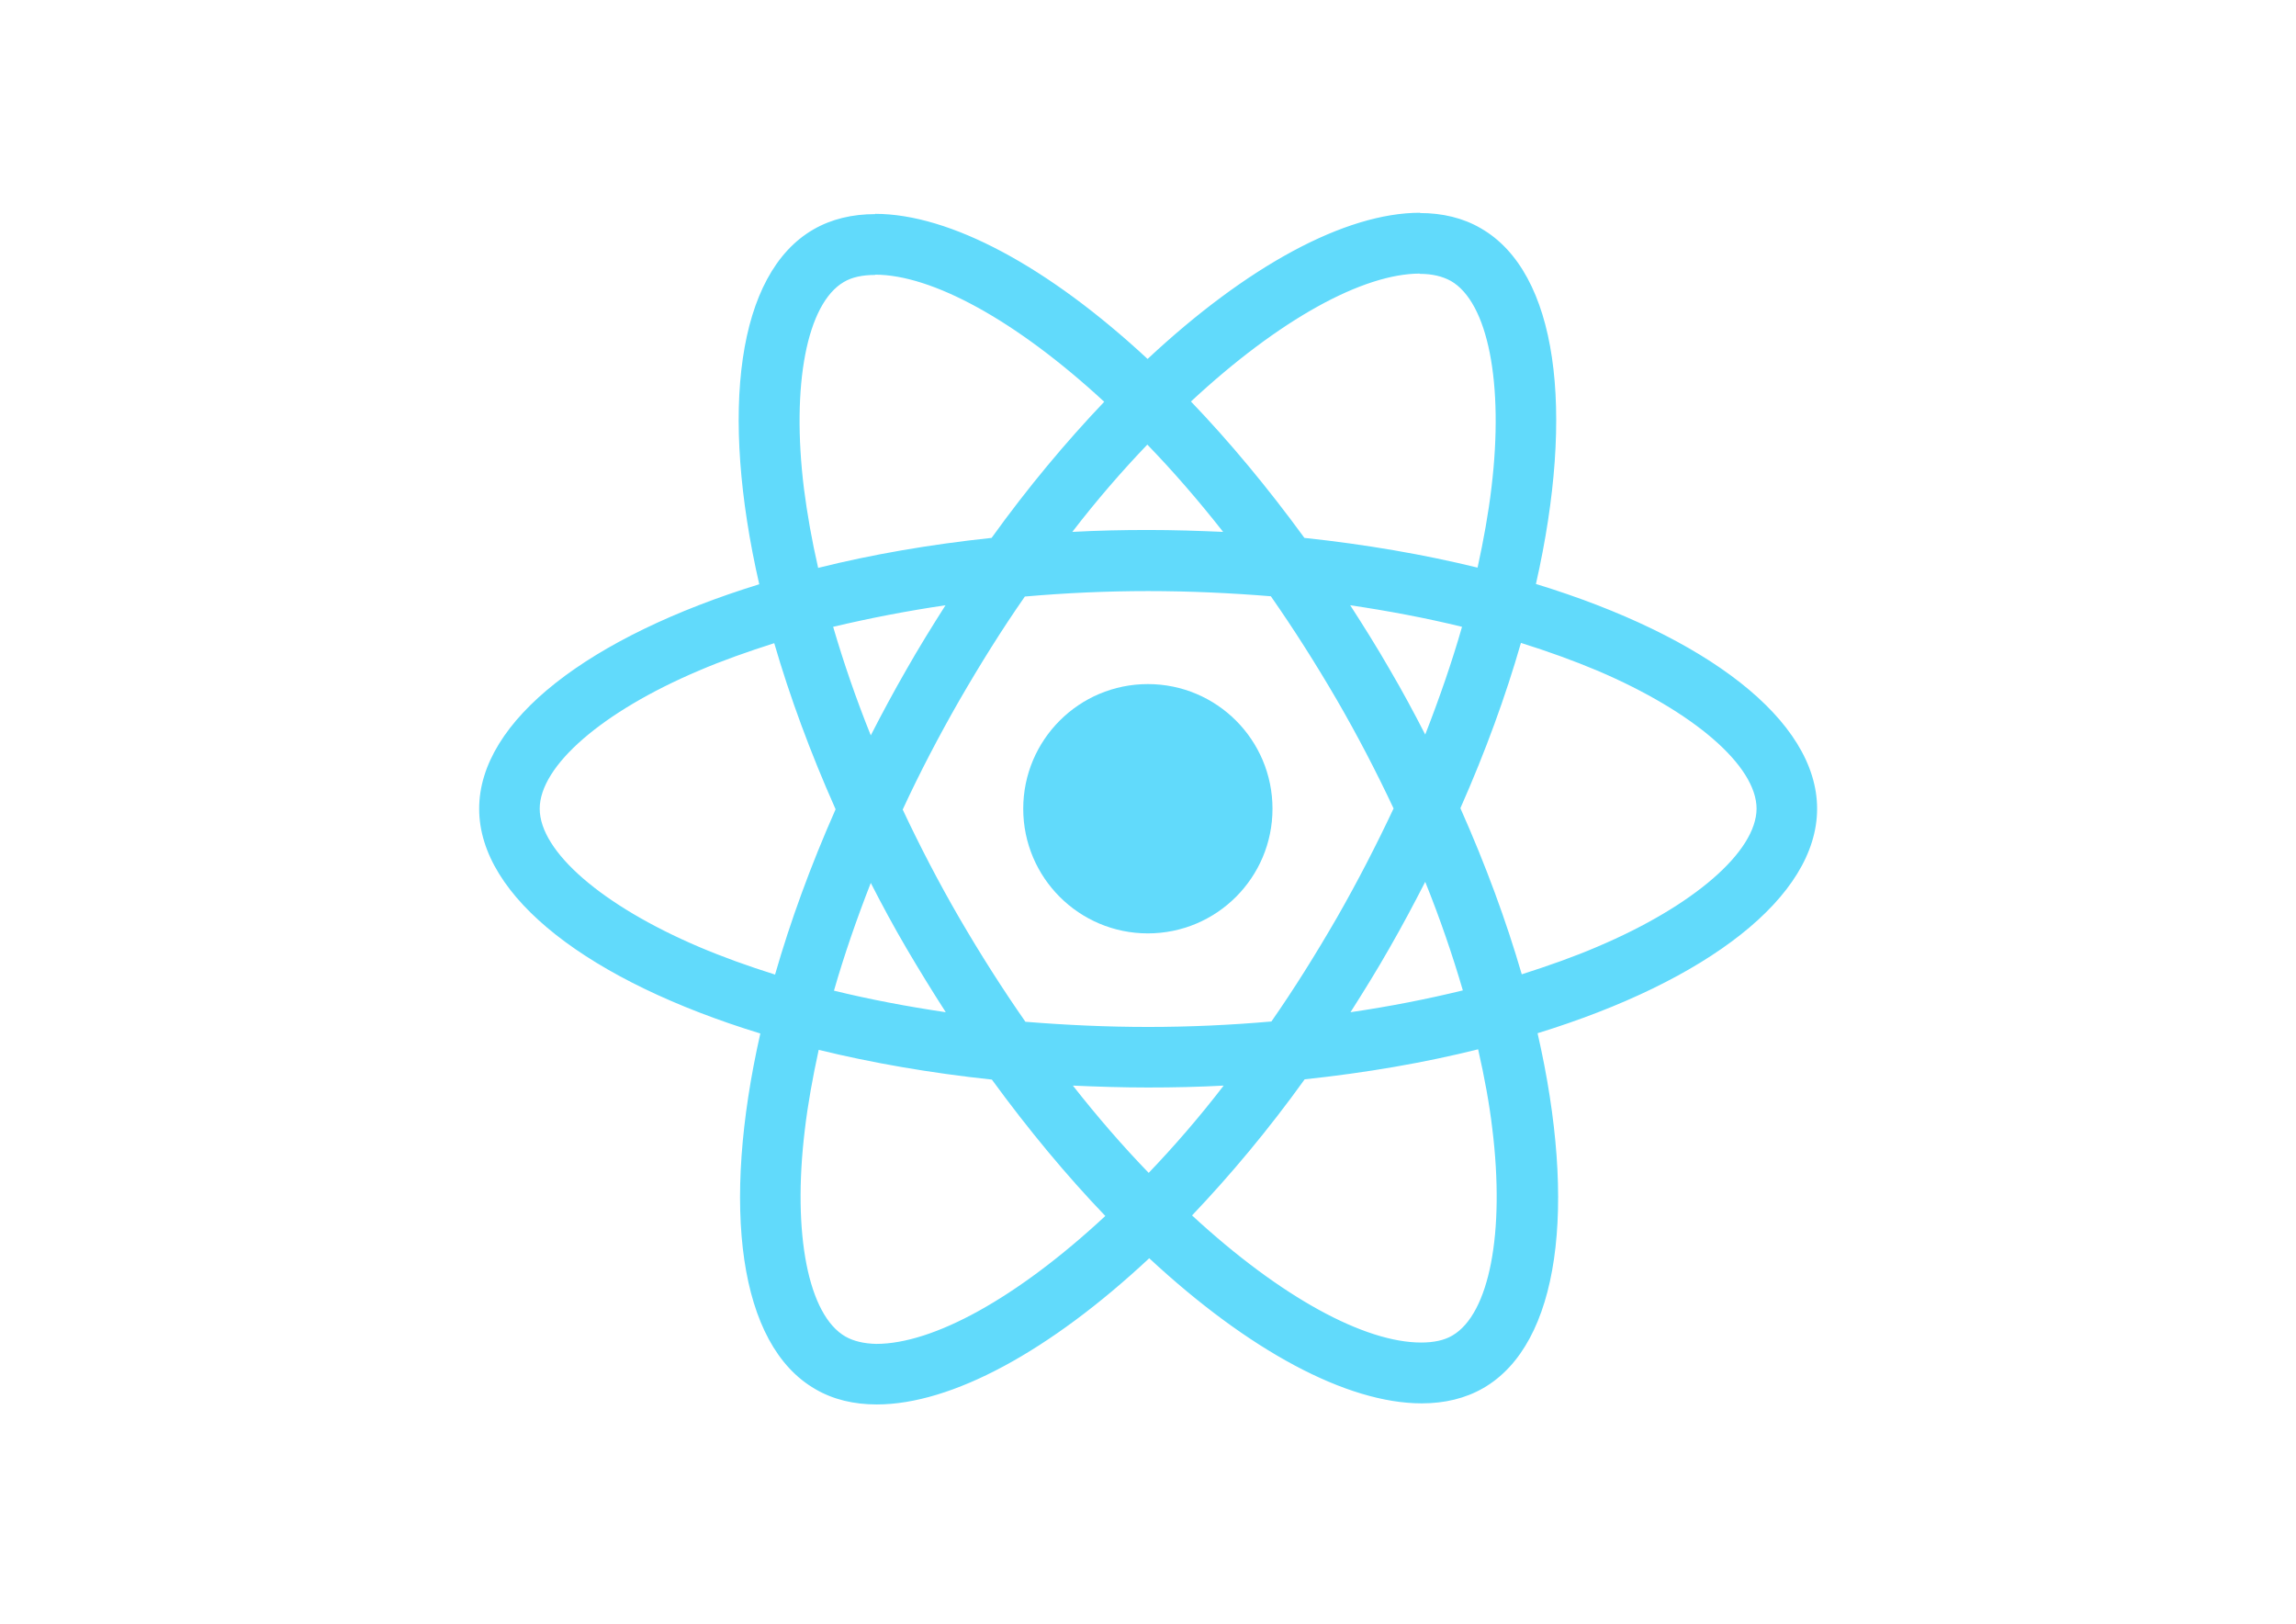
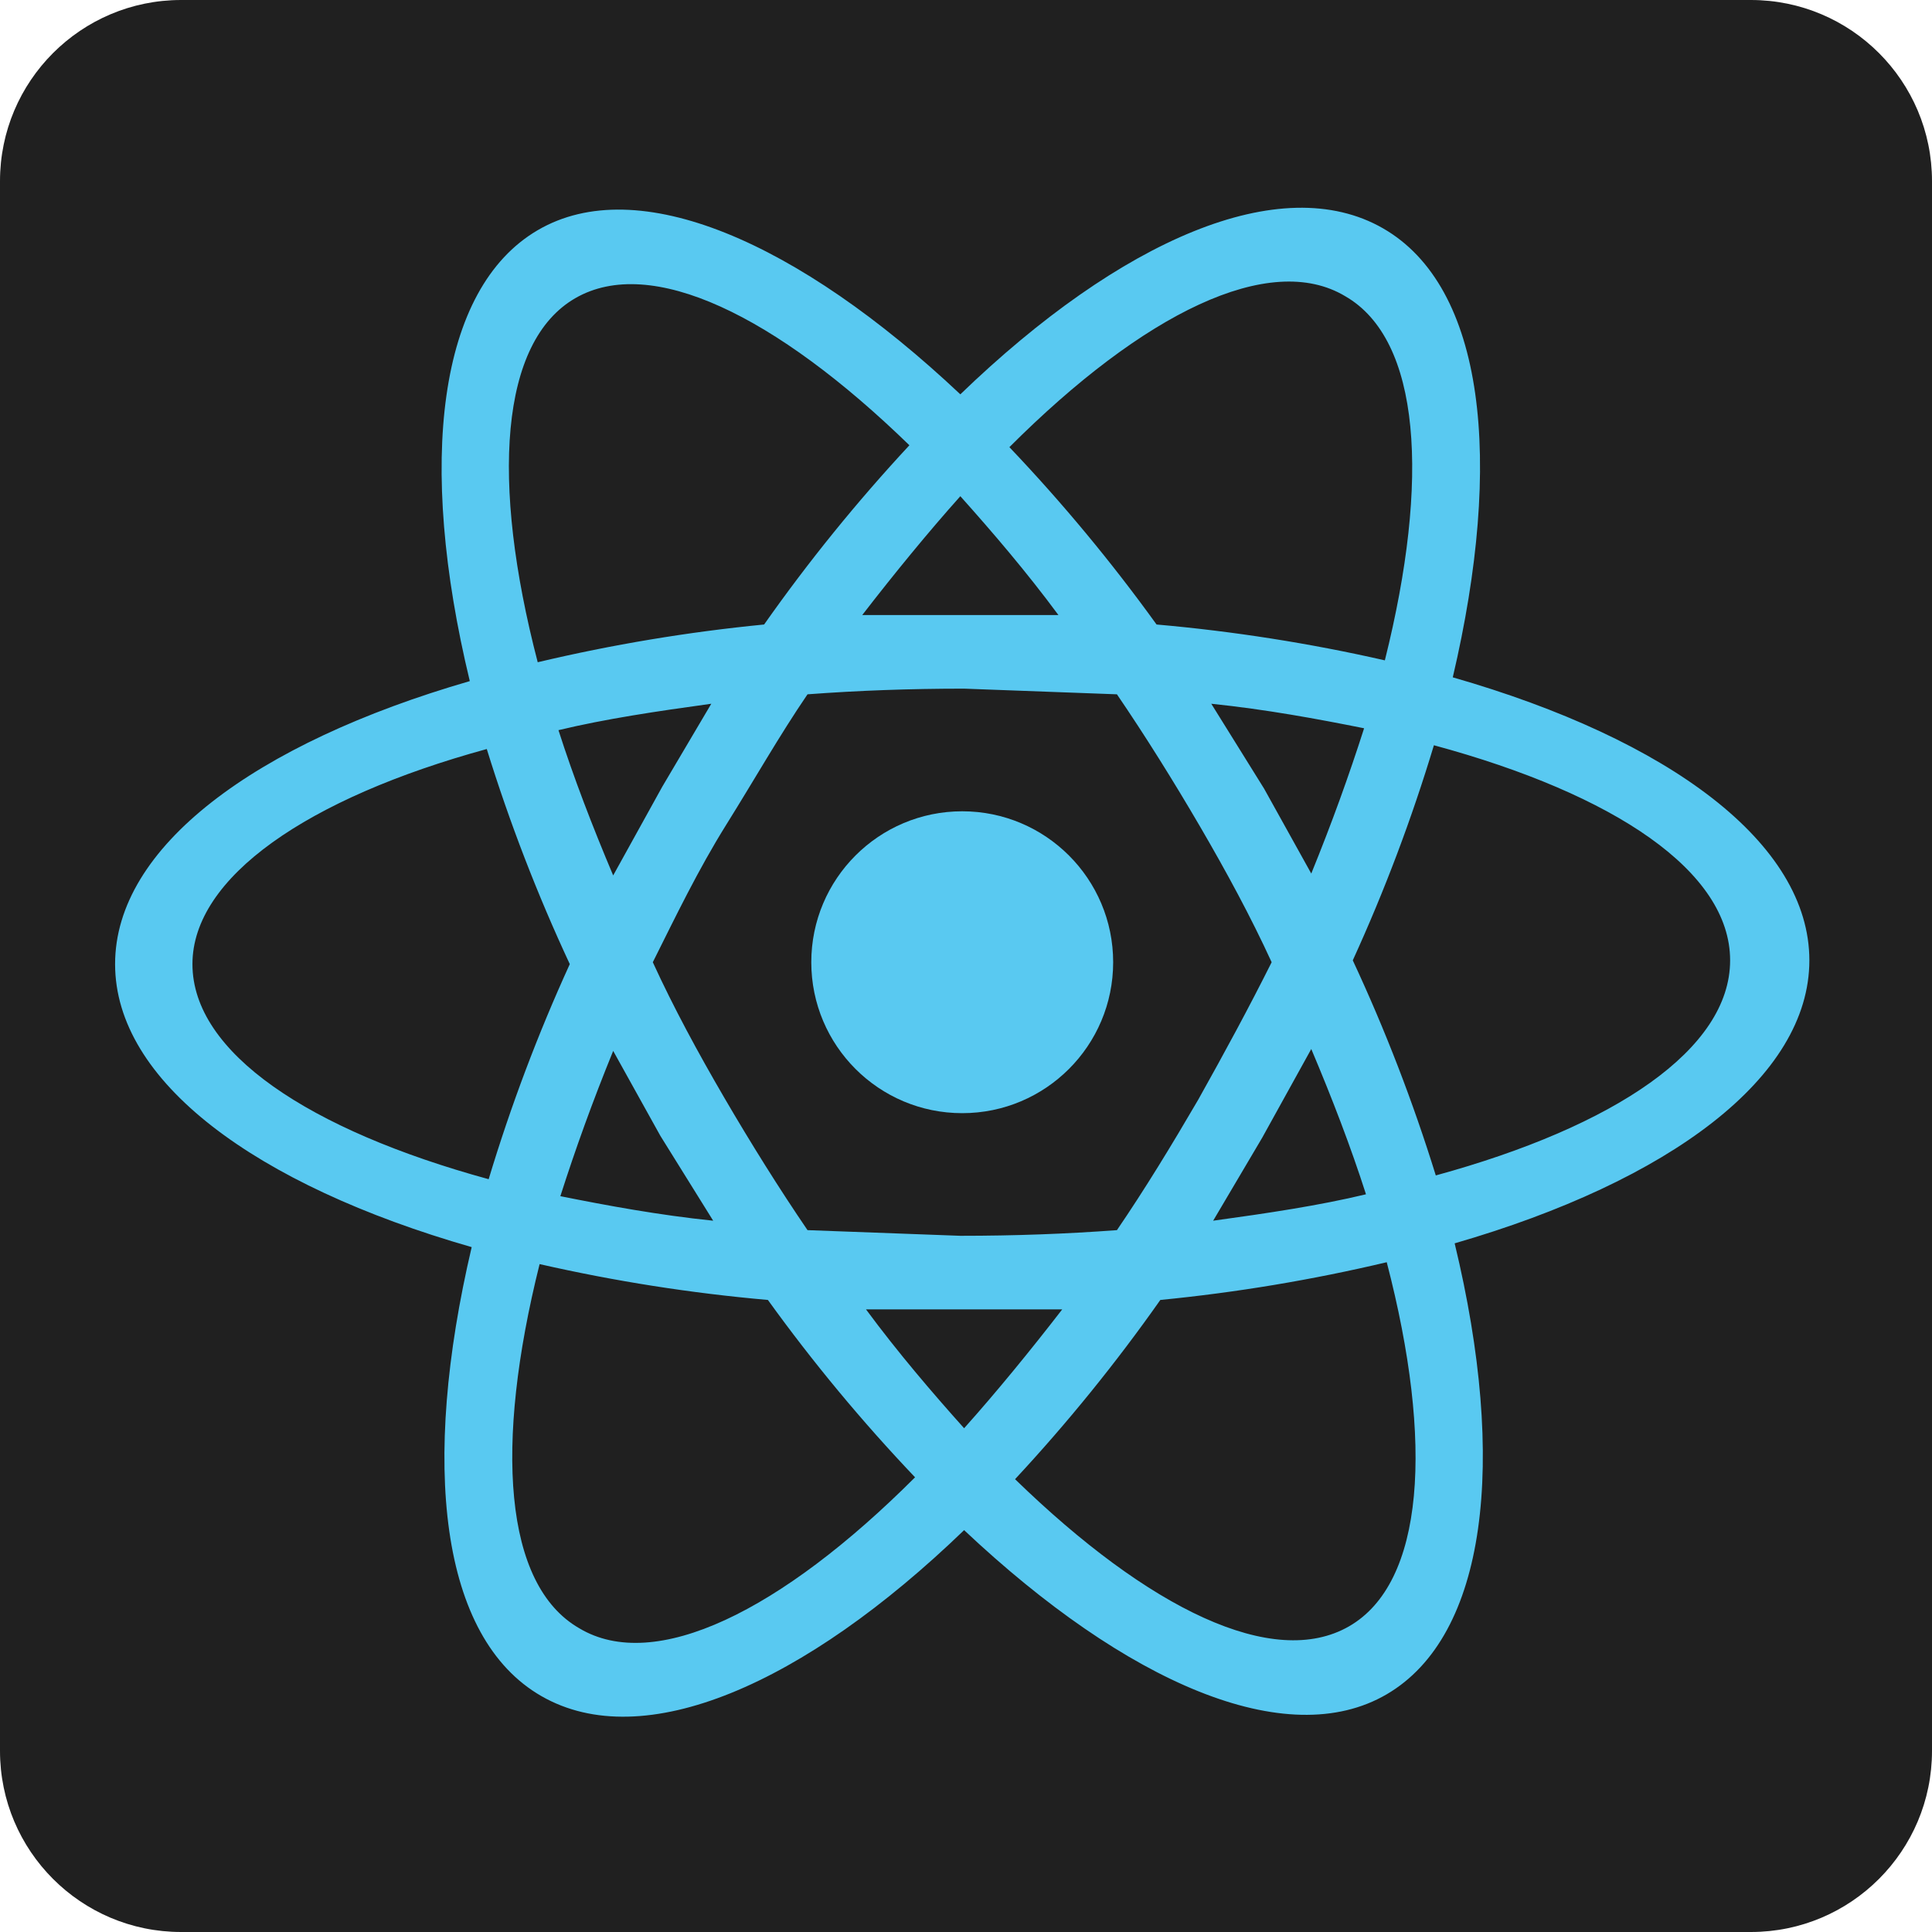
- <svg xmlns="http://www.w3.org/2000/svg" version="1.1" id="Layer_2_1_" x="0px" y="0px" viewBox="0 0 841.9 595.3" enable-background="new 0 0 841.9 595.3" xml:space="preserve">
-   <g>
-     <path fill="#61DAFB" d="M666.3,296.5c0-32.5-40.7-63.3-103.1-82.4c14.4-63.6,8-114.2-20.2-130.4c-6.5-3.8-14.1-5.6-22.4-5.6v22.3   c4.6,0,8.3,0.9,11.4,2.6c13.6,7.8,19.5,37.5,14.9,75.7c-1.1,9.4-2.9,19.3-5.1,29.4c-19.6-4.8-41-8.5-63.5-10.9   c-13.5-18.5-27.5-35.3-41.6-50c32.6-30.3,63.2-46.9,84-46.9l0-22.3c0,0,0,0,0,0c-27.5,0-63.5,19.6-99.9,53.6   c-36.4-33.8-72.4-53.2-99.9-53.2v22.3c20.7,0,51.4,16.5,84,46.6c-14,14.7-28,31.4-41.3,49.9c-22.6,2.4-44,6.1-63.6,11   c-2.3-10-4-19.7-5.2-29c-4.7-38.2,1.1-67.9,14.6-75.8c3-1.8,6.9-2.6,11.5-2.6l0-22.3c0,0,0,0,0,0c-8.4,0-16,1.8-22.6,5.6   c-28.1,16.2-34.4,66.7-19.9,130.1c-62.2,19.2-102.7,49.9-102.7,82.3c0,32.5,40.7,63.3,103.1,82.4c-14.4,63.6-8,114.2,20.2,130.4   c6.5,3.8,14.1,5.6,22.5,5.6c27.5,0,63.5-19.6,99.9-53.6c36.4,33.8,72.4,53.2,99.9,53.2c8.4,0,16-1.8,22.6-5.6   c28.1-16.2,34.4-66.7,19.9-130.1C625.8,359.7,666.3,328.9,666.3,296.5z M536.1,229.8c-3.7,12.9-8.3,26.2-13.5,39.5   c-4.1-8-8.4-16-13.1-24c-4.6-8-9.5-15.8-14.4-23.4C509.3,224,523,226.6,536.1,229.8z M490.3,336.3c-7.8,13.5-15.8,26.3-24.1,38.2   c-14.9,1.3-30,2-45.2,2c-15.1,0-30.2-0.7-45-1.9c-8.3-11.9-16.4-24.6-24.2-38c-7.6-13.1-14.5-26.4-20.8-39.8   c6.2-13.4,13.2-26.8,20.7-39.9c7.8-13.5,15.8-26.3,24.1-38.2c14.9-1.3,30-2,45.2-2c15.1,0,30.2,0.7,45,1.9   c8.3,11.9,16.4,24.6,24.2,38c7.6,13.1,14.5,26.4,20.8,39.8C504.7,309.8,497.8,323.2,490.3,336.3z M522.6,323.3   c5.4,13.4,10,26.8,13.8,39.8c-13.1,3.2-26.9,5.9-41.2,8c4.9-7.7,9.8-15.6,14.4-23.7C514.2,339.4,518.5,331.3,522.6,323.3z    M421.2,430c-9.3-9.6-18.6-20.3-27.8-32c9,0.4,18.2,0.7,27.5,0.7c9.4,0,18.7-0.2,27.8-0.7C439.7,409.7,430.4,420.4,421.2,430z    M346.8,371.1c-14.2-2.1-27.9-4.7-41-7.9c3.7-12.9,8.3-26.2,13.5-39.5c4.1,8,8.4,16,13.1,24C337.1,355.7,341.9,363.5,346.8,371.1z    M420.7,163c9.3,9.6,18.6,20.3,27.8,32c-9-0.4-18.2-0.7-27.5-0.7c-9.4,0-18.7,0.2-27.8,0.7C402.2,183.3,411.5,172.6,420.7,163z    M346.7,221.9c-4.9,7.7-9.8,15.6-14.4,23.7c-4.6,8-8.9,16-13,24c-5.4-13.4-10-26.8-13.8-39.8C318.6,226.7,332.4,224,346.7,221.9z    M256.2,347.1c-35.4-15.1-58.3-34.9-58.3-50.6c0-15.7,22.9-35.6,58.3-50.6c8.6-3.7,18-7,27.7-10.1c5.7,19.6,13.2,40,22.5,60.9   c-9.2,20.8-16.6,41.1-22.2,60.6C274.3,354.2,264.9,350.8,256.2,347.1z M310,490c-13.6-7.8-19.5-37.5-14.9-75.7   c1.1-9.4,2.9-19.3,5.1-29.4c19.6,4.8,41,8.5,63.5,10.9c13.5,18.5,27.5,35.3,41.6,50c-32.6,30.3-63.2,46.9-84,46.9   C316.8,492.6,313,491.7,310,490z M547.2,413.8c4.7,38.2-1.1,67.9-14.6,75.8c-3,1.8-6.9,2.6-11.5,2.6c-20.7,0-51.4-16.5-84-46.6   c14-14.7,28-31.4,41.3-49.9c22.6-2.4,44-6.1,63.6-11C544.3,394.8,546.1,404.5,547.2,413.8z M585.7,347.1c-8.6,3.7-18,7-27.7,10.1   c-5.7-19.6-13.2-40-22.5-60.9c9.2-20.8,16.6-41.1,22.2-60.6c9.9,3.1,19.3,6.5,28.1,10.2c35.4,15.1,58.3,34.9,58.3,50.6   C644,312.2,621.1,332.1,585.7,347.1z" />
-     <polygon fill="#61DAFB" points="320.8,78.4 320.8,78.4 320.8,78.4  " />
-     <circle fill="#61DAFB" cx="420.9" cy="296.5" r="45.7" />
-     <polygon fill="#61DAFB" points="520.5,78.1 520.5,78.1 520.5,78.1  " />
+ <svg xmlns="http://www.w3.org/2000/svg" id="Production" viewBox="0 0 1024 1024">
+   <defs>
+     <style>.cls-1{fill:#202020;}.cls-2{fill:#59c9f1;}</style>
+   </defs>
+   <g id="Background">
+     <rect class="cls-1" width="1024" height="1024" rx="96" ry="96" />
+   </g>
+   <g id="Rings">
+     <path class="cls-2" d="M959,509c0-62-74-117-189-150,27-115,17-207-37-238s-139,6-224,88c-86-81-171-118-224-87s-64,123-36,239C135,394,61,449,61,511s74,117,189,150c-27,115-17,207,37,238s139-6,224-88c86,81,171,118,224,87s64-123,36-239C885,626,959,571,959,509ZM713,157c40,23,45,97,21,193a900,900,0,0,0-121-19,900,900,0,0,0-78-94C606,166,673,133,713,157ZM635,583c-14,24-28,47-43,69-27,2-54,3-83,3l-81-3c-15-22-30-46-44-70s-27-48-38-72c12-24,24-49,39-73s28-47,43-69c27-2,54-3,83-3l81,3c15,22,30,46,44,70s27,48,38,72C662,534,649,558,635,583Zm60-27c11,26,21,52,29,77-25,6-52,10-81,14l26-44ZM511,757c-17-19-35-40-52-63H563C546,716,528,738,511,757ZM378,647c-29-3-56-8-81-13,8-25,17-50,28-77l25,45ZM325,464c-11-26-21-52-29-77,25-6,52-10,81-14l-26,44ZM509,263c17,19,35,40,52,63H457C474,304,492,282,509,263ZM670,418l-28-45c29,3,56,8,81,13-8,25-17,50-28,77ZM305,158c40-23,106,9,177,78a900,900,0,0,0-77,95,900,900,0,0,0-120,20C260,255,265,181,305,158ZM102,511c0-46,61-88,156-114a900,900,0,0,0,44,114,900,900,0,0,0-43,114C164,599,102,558,102,511ZM307,863c-40-23-45-97-21-193a900,900,0,0,0,121,19,900,900,0,0,0,78,94C414,854,347,887,307,863Zm408-1c-40,23-106-9-177-78a900,900,0,0,0,77-95,900,900,0,0,0,120-20C760,765,755,839,715,862Zm46-239a900,900,0,0,0-44-114,900,900,0,0,0,43-114c96,26,157,67,157,114S856,597,761,623Z" />
+   </g>
+   <g id="Circle">
+     <circle class="cls-2" cx="510" cy="510" r="80" />
  </g>
</svg>
